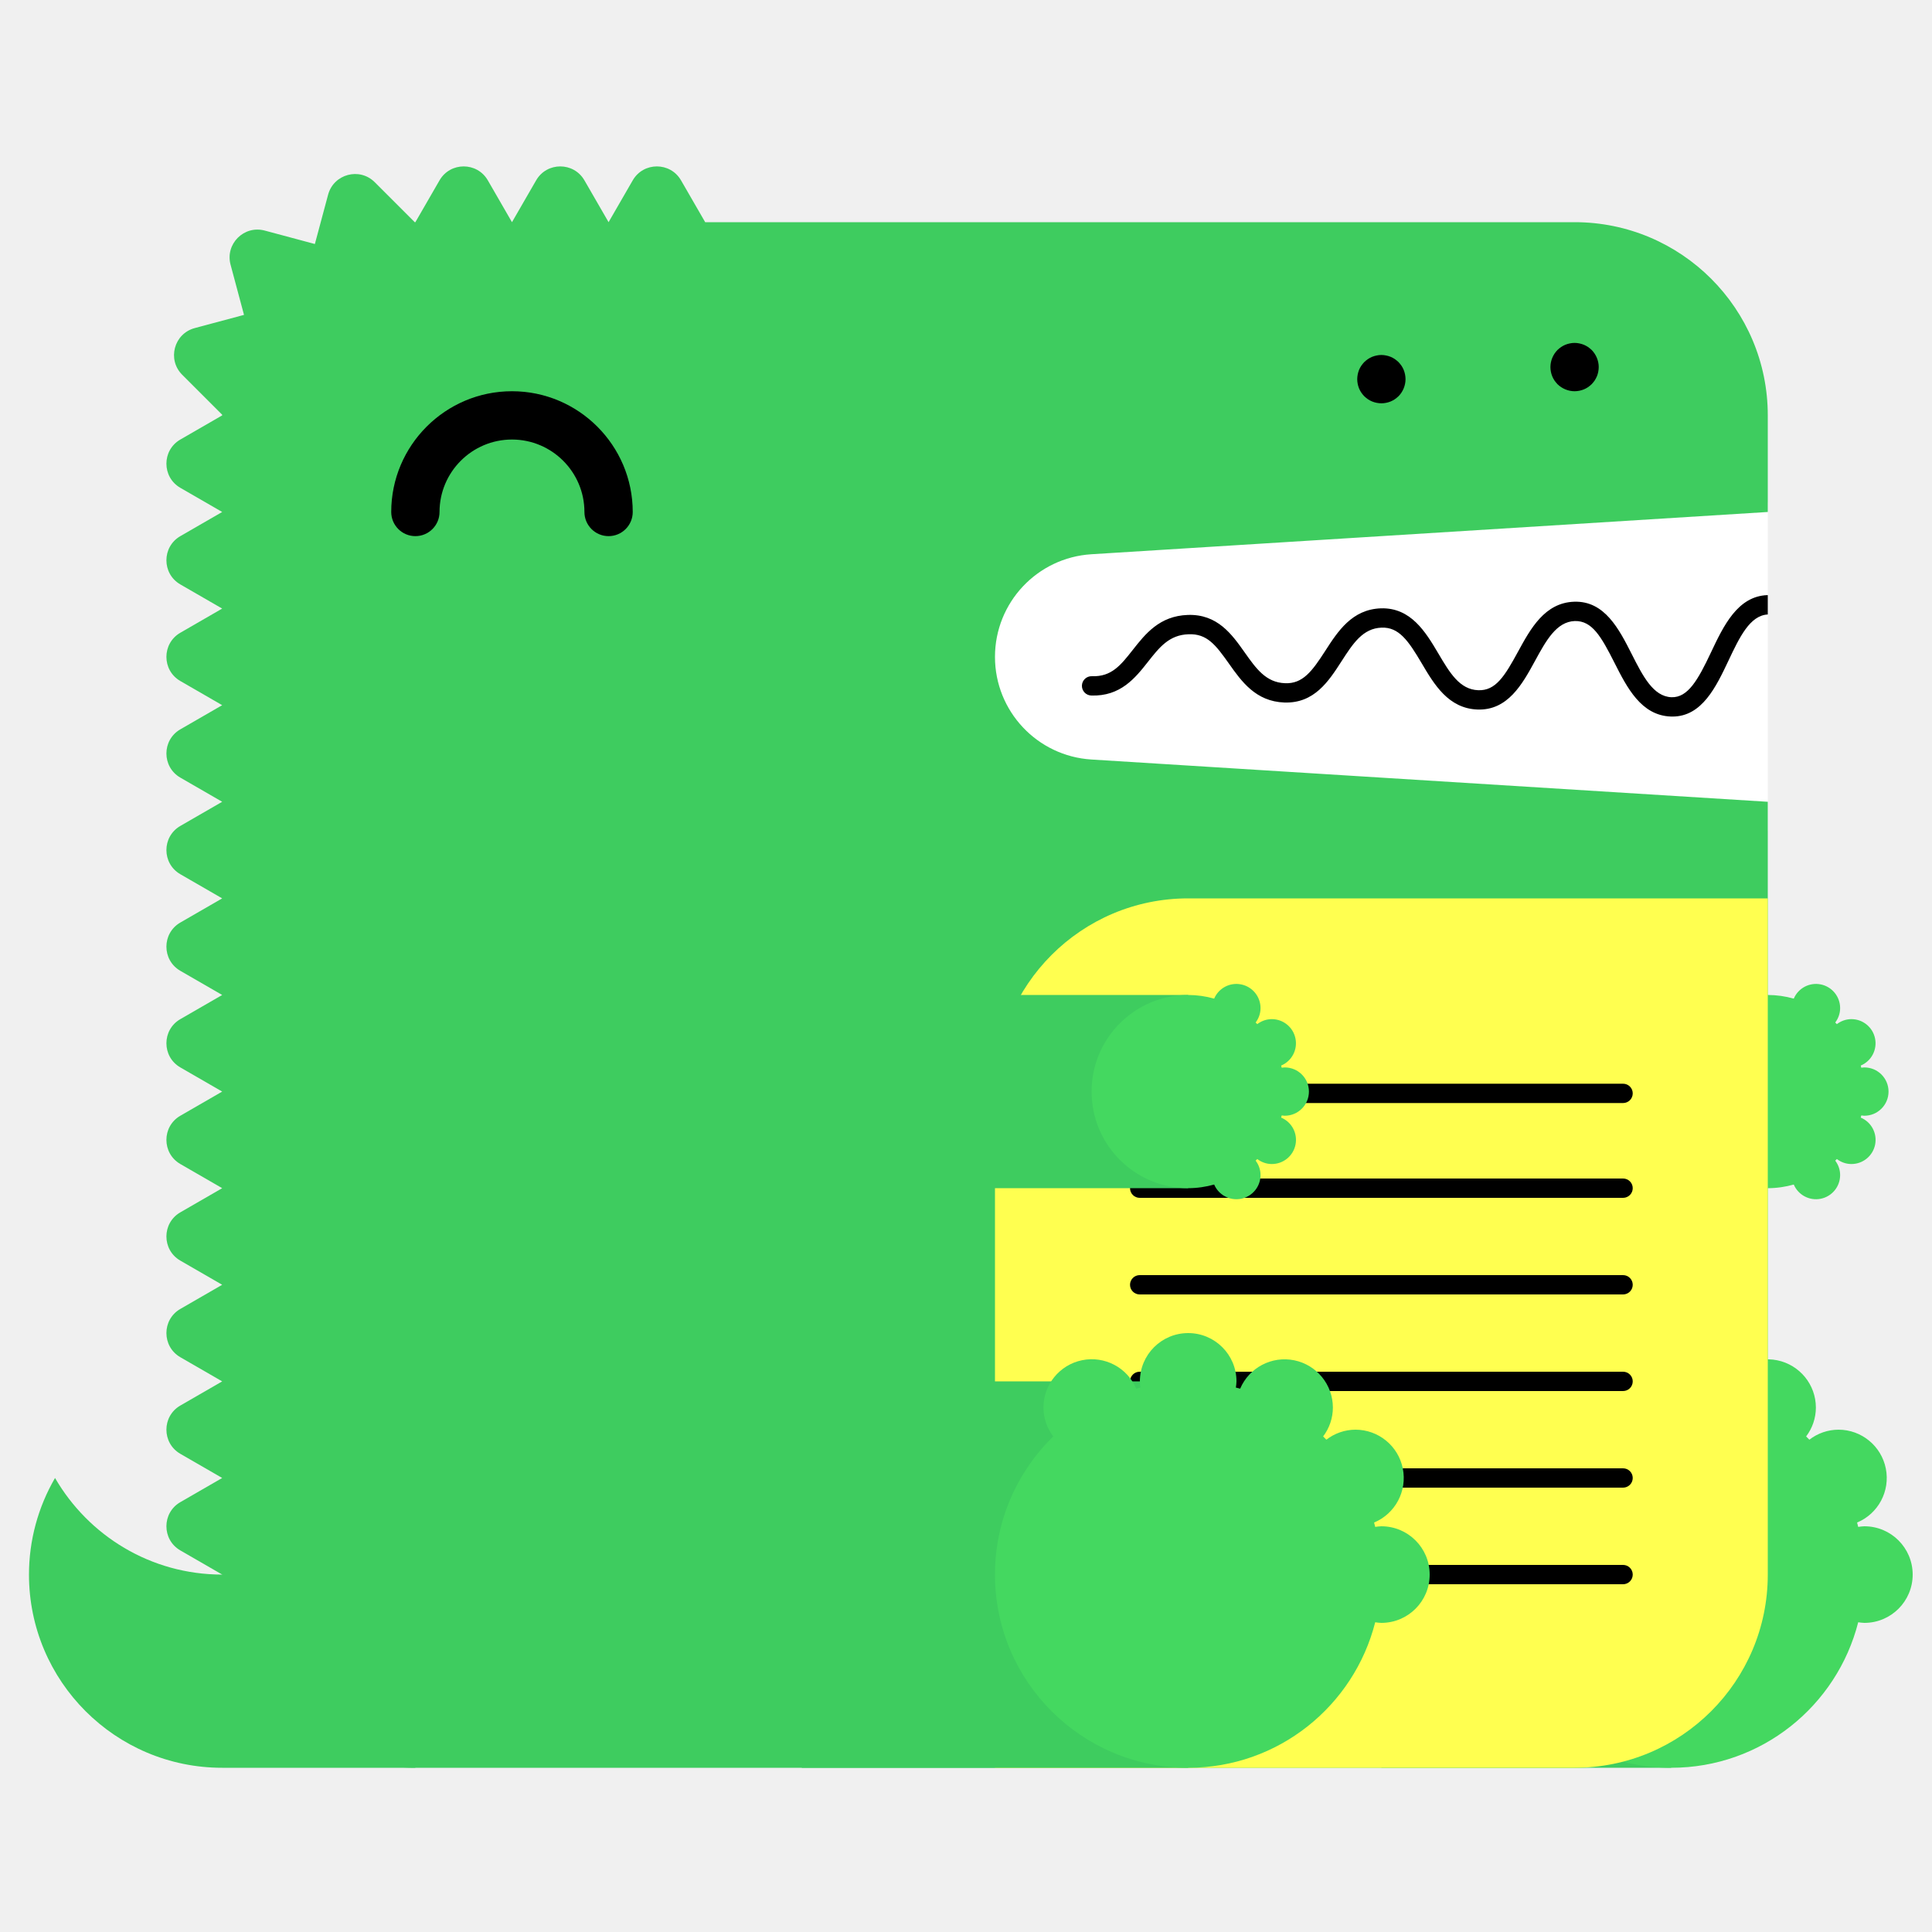
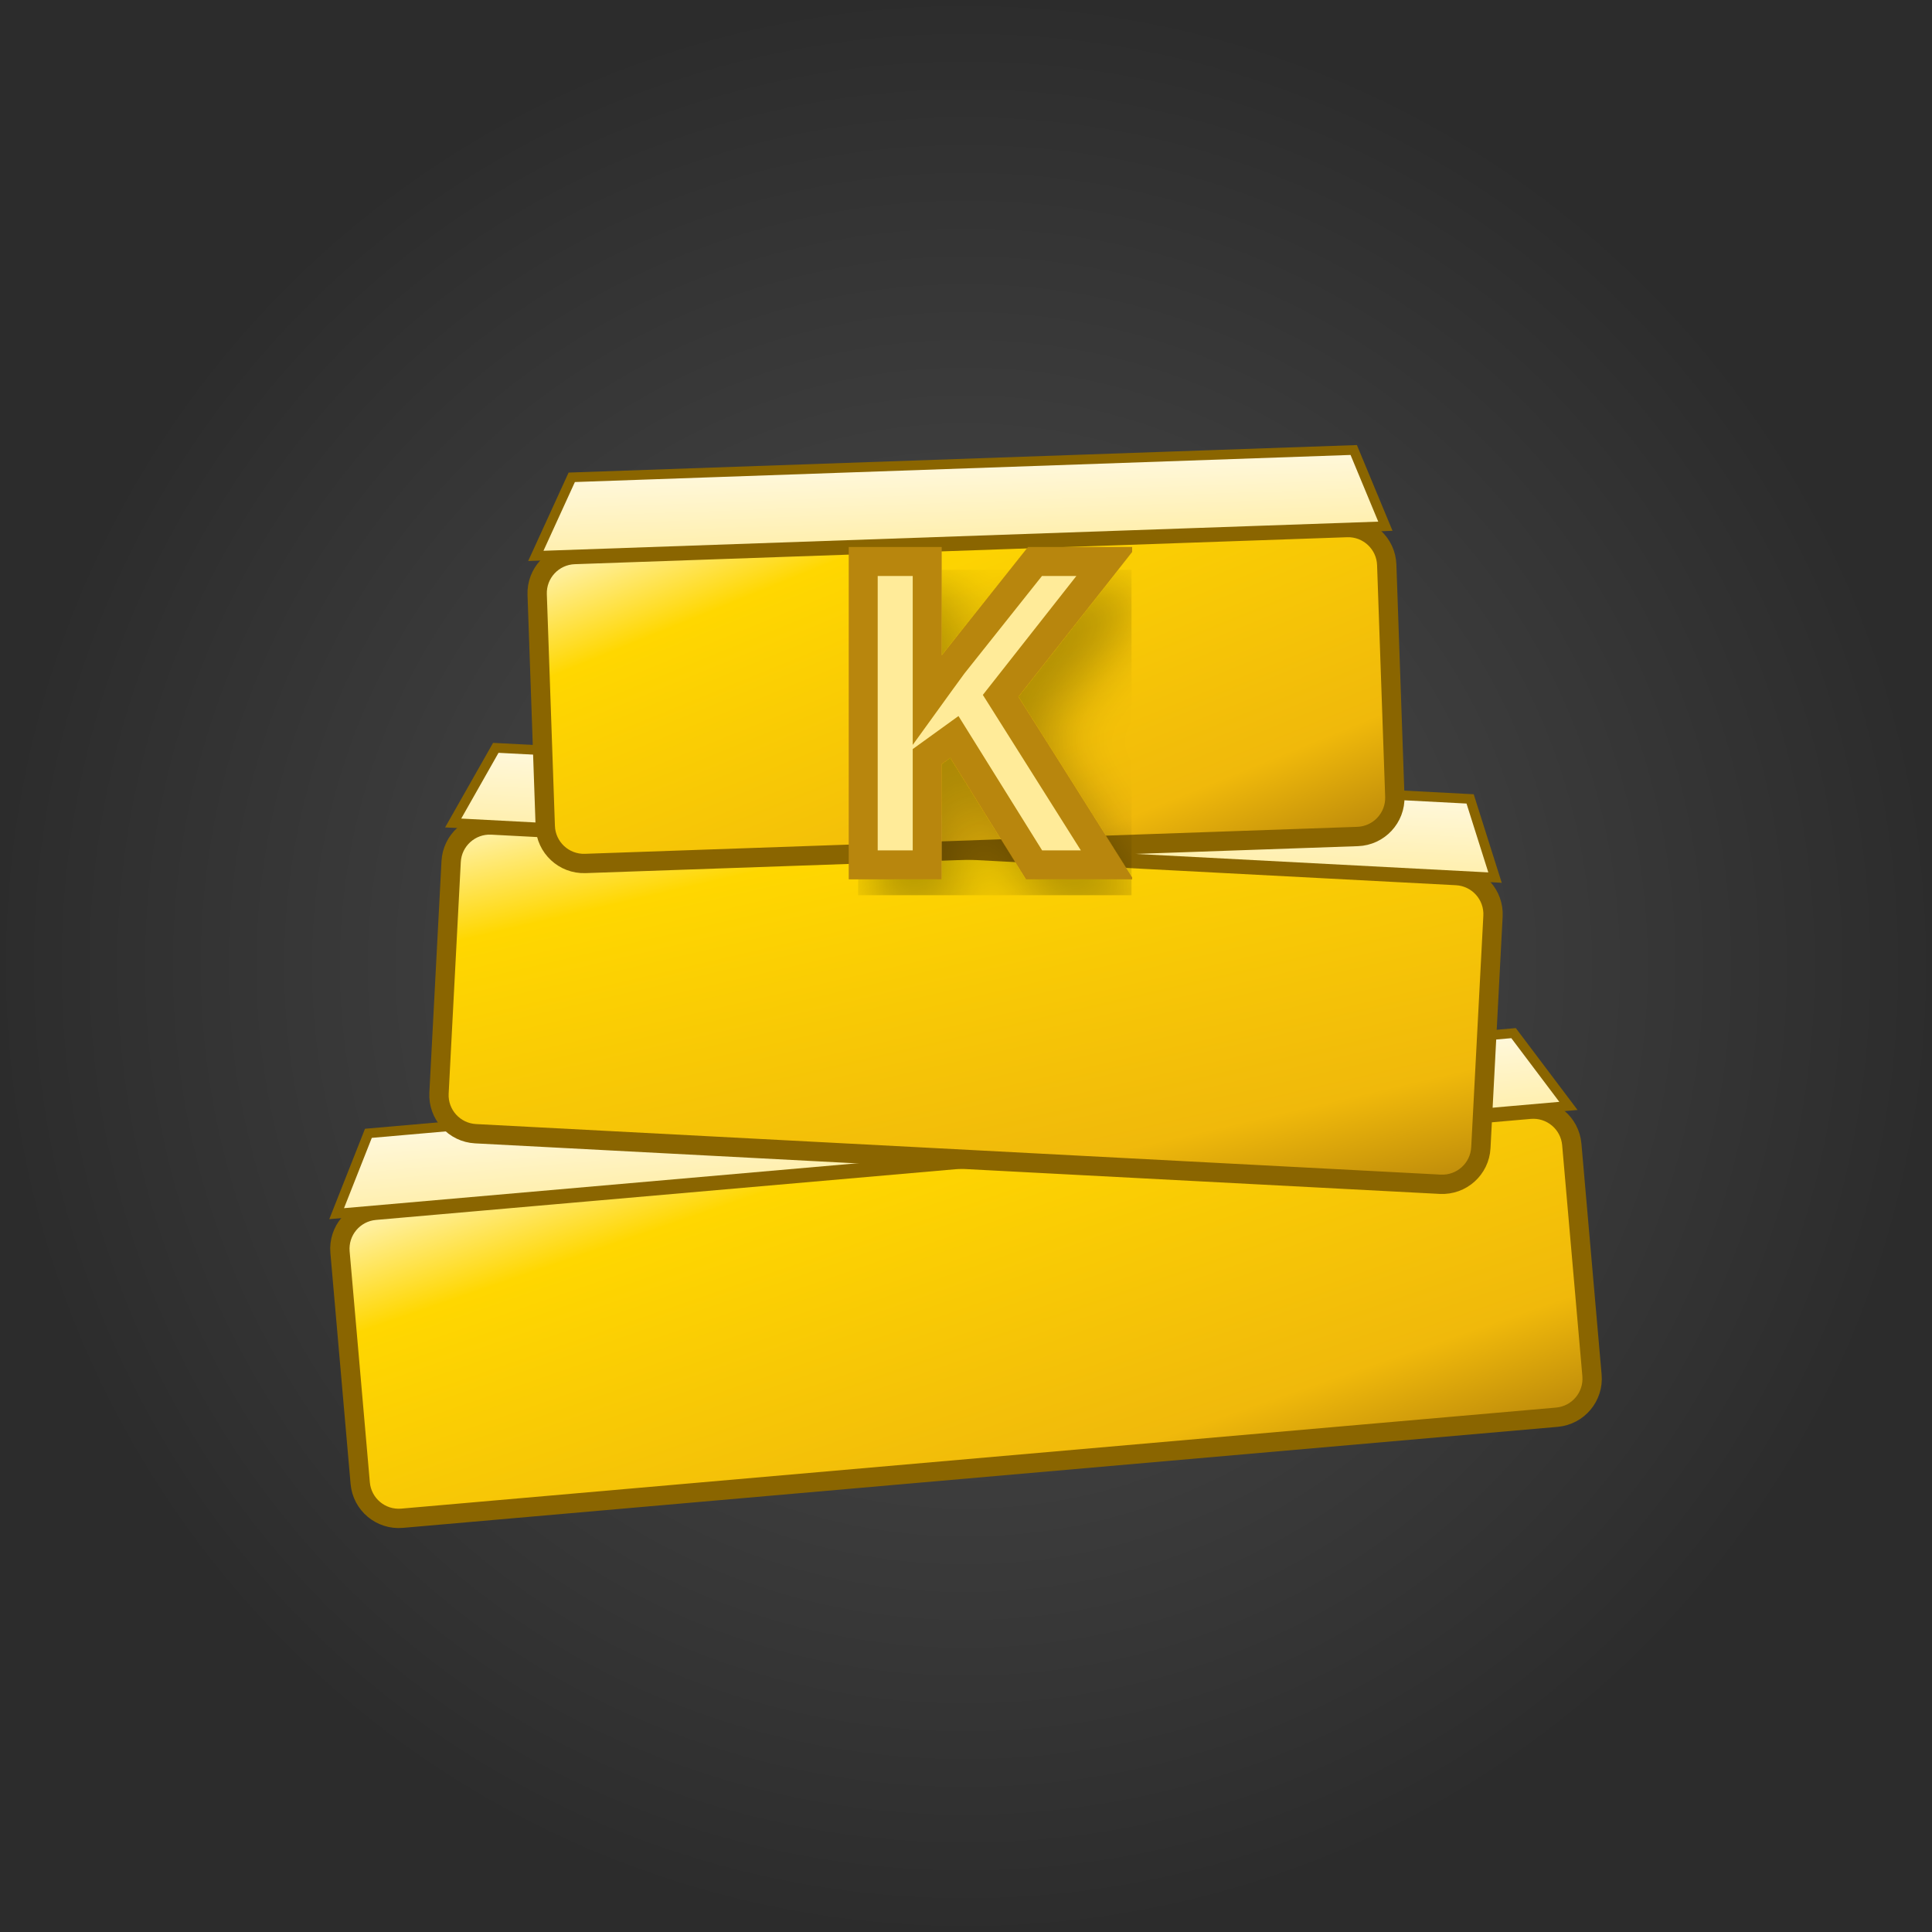
- <svg xmlns="http://www.w3.org/2000/svg" width="200" height="200" viewBox="0 0 200 200">
-   <g fill="none" fill-rule="evenodd">
-     <path fill="#FFF" d="M99 52h84v34H99z" />
-     <path d="M23 163c-7.398 0-13.843-4.027-17.303-10A19.886 19.886 0 0 0 3 163c0 11.046 8.954 20 20 20h20v-20H23z" fill="#3ECC5F" />
-     <path d="M112.98 57.376L183 53V43c0-11.046-8.954-20-20-20H73l-2.5-4.33c-1.112-1.925-3.889-1.925-5 0L63 23l-2.5-4.33c-1.111-1.925-3.889-1.925-5 0L53 23l-2.5-4.33c-1.111-1.925-3.889-1.925-5 0L43 23c-.022 0-.042.003-.065.003l-4.142-4.141c-1.57-1.571-4.252-.853-4.828 1.294l-1.369 5.104-5.192-1.392c-2.148-.575-4.111 1.389-3.535 3.536l1.39 5.193-5.102 1.367c-2.148.576-2.867 3.259-1.296 4.83l4.142 4.142c0 .021-.003.042-.003.064l-4.33 2.5c-1.925 1.111-1.925 3.889 0 5L23 53l-4.33 2.5c-1.925 1.111-1.925 3.889 0 5L23 63l-4.33 2.5c-1.925 1.111-1.925 3.889 0 5L23 73l-4.33 2.5c-1.925 1.111-1.925 3.889 0 5L23 83l-4.33 2.5c-1.925 1.111-1.925 3.889 0 5L23 93l-4.33 2.5c-1.925 1.111-1.925 3.889 0 5L23 103l-4.33 2.5c-1.925 1.111-1.925 3.889 0 5L23 113l-4.33 2.5c-1.925 1.111-1.925 3.889 0 5L23 123l-4.33 2.5c-1.925 1.111-1.925 3.889 0 5L23 133l-4.33 2.5c-1.925 1.111-1.925 3.889 0 5L23 143l-4.33 2.5c-1.925 1.111-1.925 3.889 0 5L23 153l-4.33 2.5c-1.925 1.111-1.925 3.889 0 5L23 163c0 11.046 8.954 20 20 20h120c11.046 0 20-8.954 20-20V83l-70.02-4.376A10.645 10.645 0 0 1 103 68c0-5.621 4.37-10.273 9.98-10.624" fill="#3ECC5F" />
-     <path fill="#3ECC5F" d="M143 183h30v-40h-30z" />
-     <path d="M193 158c-.219 0-.428.037-.639.064-.038-.15-.074-.301-.116-.451A5 5 0 0 0 190.32 148a4.96 4.96 0 0 0-3.016 1.036 26.531 26.531 0 0 0-.335-.336 4.955 4.955 0 0 0 1.011-2.987 5 5 0 0 0-9.599-1.959c-.148-.042-.297-.077-.445-.115.027-.211.064-.42.064-.639a5 5 0 0 0-5-5 5 5 0 0 0-5 5c0 .219.037.428.064.639-.148.038-.297.073-.445.115a4.998 4.998 0 0 0-9.599 1.959c0 1.125.384 2.151 1.011 2.987-3.717 3.632-6.031 8.693-6.031 14.3 0 11.046 8.954 20 20 20 9.339 0 17.16-6.41 19.361-15.064.211.027.42.064.639.064a5 5 0 0 0 5-5 5 5 0 0 0-5-5" fill="#44D860" />
-     <path fill="#3ECC5F" d="M153 123h30v-20h-30z" />
-     <path d="M193 115.5a2.5 2.5 0 1 0 0-5c-.109 0-.214.019-.319.032-.02-.075-.037-.15-.058-.225a2.501 2.501 0 0 0-.963-4.807c-.569 0-1.088.197-1.508.518a6.653 6.653 0 0 0-.168-.168c.314-.417.506-.931.506-1.494a2.5 2.5 0 0 0-4.8-.979A9.987 9.987 0 0 0 183 103c-5.522 0-10 4.478-10 10s4.478 10 10 10c.934 0 1.833-.138 2.69-.377a2.5 2.5 0 0 0 4.8-.979c0-.563-.192-1.077-.506-1.494.057-.055.113-.111.168-.168.42.321.939.518 1.508.518a2.5 2.5 0 0 0 .963-4.807c.021-.074.038-.15.058-.225.105.013.21.032.319.032" fill="#44D860" />
-     <path d="M63 55.5a2.5 2.5 0 0 1-2.5-2.5c0-4.136-3.364-7.5-7.5-7.5s-7.5 3.364-7.5 7.5a2.5 2.5 0 1 1-5 0c0-6.893 5.607-12.5 12.5-12.5S65.5 46.107 65.5 53a2.5 2.5 0 0 1-2.5 2.5" fill="#000" />
-     <path d="M103 183h60c11.046 0 20-8.954 20-20V93h-60c-11.046 0-20 8.954-20 20v70z" fill="#FFFF50" />
-     <path d="M168.02 124h-50.04a1 1 0 1 1 0-2h50.04a1 1 0 1 1 0 2m0 20h-50.04a1 1 0 1 1 0-2h50.04a1 1 0 1 1 0 2m0 20h-50.04a1 1 0 1 1 0-2h50.04a1 1 0 1 1 0 2m0-49.814h-50.04a1 1 0 1 1 0-2h50.04a1 1 0 1 1 0 2m0 19.814h-50.04a1 1 0 1 1 0-2h50.04a1 1 0 1 1 0 2m0 20h-50.04a1 1 0 1 1 0-2h50.04a1 1 0 1 1 0 2M183 61.611c-.012 0-.022-.006-.034-.005-3.09.105-4.552 3.196-5.842 5.923-1.346 2.85-2.387 4.703-4.093 4.647-1.889-.068-2.969-2.202-4.113-4.46-1.314-2.594-2.814-5.536-5.963-5.426-3.046.104-4.513 2.794-5.807 5.167-1.377 2.528-2.314 4.065-4.121 3.994-1.927-.07-2.951-1.805-4.136-3.813-1.321-2.236-2.848-4.75-5.936-4.664-2.994.103-4.465 2.385-5.763 4.4-1.373 2.13-2.335 3.428-4.165 3.351-1.973-.07-2.992-1.51-4.171-3.177-1.324-1.873-2.816-3.993-5.895-3.89-2.928.1-4.399 1.97-5.696 3.618-1.232 1.564-2.194 2.802-4.229 2.724a1 1 0 0 0-.072 2c3.017.101 4.545-1.8 5.872-3.487 1.177-1.496 2.193-2.787 4.193-2.855 1.926-.082 2.829 1.115 4.195 3.045 1.297 1.834 2.769 3.914 5.731 4.021 3.103.104 4.596-2.215 5.918-4.267 1.182-1.834 2.202-3.417 4.15-3.484 1.793-.067 2.769 1.35 4.145 3.681 1.297 2.197 2.766 4.686 5.787 4.796 3.125.108 4.634-2.62 5.949-5.035 1.139-2.088 2.214-4.06 4.119-4.126 1.793-.042 2.728 1.595 4.111 4.33 1.292 2.553 2.757 5.445 5.825 5.556l.169.003c3.064 0 4.518-3.075 5.805-5.794 1.139-2.41 2.217-4.68 4.067-4.773v-2z" fill="#000" />
-     <path fill="#3ECC5F" d="M83 183h40v-40H83z" />
-     <path d="M143 158c-.219 0-.428.037-.639.064-.038-.15-.074-.301-.116-.451A5 5 0 0 0 140.32 148a4.96 4.96 0 0 0-3.016 1.036 26.531 26.531 0 0 0-.335-.336 4.955 4.955 0 0 0 1.011-2.987 5 5 0 0 0-9.599-1.959c-.148-.042-.297-.077-.445-.115.027-.211.064-.42.064-.639a5 5 0 0 0-5-5 5 5 0 0 0-5 5c0 .219.037.428.064.639-.148.038-.297.073-.445.115a4.998 4.998 0 0 0-9.599 1.959c0 1.125.384 2.151 1.011 2.987-3.717 3.632-6.031 8.693-6.031 14.3 0 11.046 8.954 20 20 20 9.339 0 17.16-6.41 19.361-15.064.211.027.42.064.639.064a5 5 0 0 0 5-5 5 5 0 0 0-5-5" fill="#44D860" />
-     <path fill="#3ECC5F" d="M83 123h40v-20H83z" />
-     <path d="M133 115.5a2.5 2.5 0 1 0 0-5c-.109 0-.214.019-.319.032-.02-.075-.037-.15-.058-.225a2.501 2.501 0 0 0-.963-4.807c-.569 0-1.088.197-1.508.518a6.653 6.653 0 0 0-.168-.168c.314-.417.506-.931.506-1.494a2.5 2.5 0 0 0-4.8-.979A9.987 9.987 0 0 0 123 103c-5.522 0-10 4.478-10 10s4.478 10 10 10c.934 0 1.833-.138 2.69-.377a2.5 2.5 0 0 0 4.8-.979c0-.563-.192-1.077-.506-1.494.057-.055.113-.111.168-.168.42.321.939.518 1.508.518a2.5 2.5 0 0 0 .963-4.807c.021-.074.038-.15.058-.225.105.013.21.032.319.032" fill="#44D860" />
-     <path d="M143 41.75c-.16 0-.33-.02-.49-.05a2.52 2.52 0 0 1-.47-.14c-.15-.06-.29-.14-.431-.23-.13-.09-.259-.2-.38-.31-.109-.12-.219-.24-.309-.38s-.17-.28-.231-.43a2.619 2.619 0 0 1-.189-.96c0-.16.02-.33.05-.49.03-.16.08-.31.139-.47.061-.15.141-.29.231-.43.09-.13.2-.26.309-.38.121-.11.25-.22.38-.31.141-.09.281-.17.431-.23.149-.06.31-.11.47-.14.32-.07.65-.07.98 0 .159.03.32.08.47.14.149.06.29.14.43.23.13.09.259.2.38.31.11.12.22.25.31.38.09.14.17.28.23.43.06.16.11.31.14.47.029.16.05.33.05.49 0 .66-.271 1.31-.73 1.77-.121.11-.25.22-.38.31-.14.09-.281.17-.43.23a2.565 2.565 0 0 1-.96.19m20-1.25c-.66 0-1.3-.27-1.771-.73a3.802 3.802 0 0 1-.309-.38c-.09-.14-.17-.28-.231-.43a2.619 2.619 0 0 1-.189-.96c0-.66.27-1.3.729-1.77.121-.11.25-.22.38-.31.141-.09.281-.17.431-.23.149-.06.31-.11.47-.14.32-.07.66-.07.98 0 .159.03.32.08.47.14.149.06.29.14.43.23.13.09.259.2.38.31.459.47.73 1.11.73 1.77 0 .16-.021.33-.05.49-.03.16-.08.32-.14.47-.07.15-.14.29-.23.43-.09.13-.2.26-.31.38-.121.11-.25.22-.38.31-.14.09-.281.17-.43.23a2.565 2.565 0 0 1-.96.19" fill="#000" />
+ <svg xmlns="http://www.w3.org/2000/svg" width="100" height="100" viewBox="0 0 100 100">
+   <defs>
+     <radialGradient id="backgroundGlow" cx="50%" cy="50%" r="50%" fx="50%" fy="50%">
+       <stop offset="0%" style="stop-color:#4F4F4F; stop-opacity:1" />
+       <stop offset="100%" style="stop-color:#2C2C2C; stop-opacity:1" />
+     </radialGradient>
+     <linearGradient id="goldIngotShine" x1="0%" y1="0%" x2="100%" y2="100%">
+       <stop offset="0%" style="stop-color:#FFF5C3;" />
+       <stop offset="20%" style="stop-color:#FFD700;" />
+       <stop offset="80%" style="stop-color:#F0B90B;" />
+       <stop offset="100%" style="stop-color:#B8860B;" />
+     </linearGradient>
+     <linearGradient id="goldIngotTop" x1="0%" y1="0%" x2="0%" y2="100%">
+       <stop offset="0%" style="stop-color:#FFF8DC;" />
+       <stop offset="100%" style="stop-color:#FFEFAD;" />
+     </linearGradient>
+     <filter id="kDropShadow">
+       <feGaussianBlur in="SourceAlpha" stdDeviation="1.5" result="blur" />
+       <feOffset dx="1" dy="2" result="offsetBlur" />
+       <feFlood flood-color="#000000" flood-opacity="0.3" />
+       <feComposite in2="offsetBlur" operator="in" />
+       <feMerge>
+         <feMergeNode />
+         <feMergeNode in="SourceGraphic" />
+       </feMerge>
+     </filter>
+   </defs>
+   <rect width="100" height="100" fill="url(#backgroundGlow)" />
+   <g transform="rotate(-5 50 68)">
+     <rect x="18" y="60" width="64" height="16" rx="2" ry="2" fill="url(#goldIngotShine)" stroke="#8A6500" stroke-width="1" />
+     <path d="M18 60 L20 56 L79.5 56 L82 60 Z" fill="url(#goldIngotTop)" stroke="#8A6500" stroke-width="0.5" />
  </g>
+   <g transform="rotate(3 50 52)">
+     <rect x="23" y="44" width="54" height="16" rx="2" ry="2" fill="url(#goldIngotShine)" stroke="#8A6500" stroke-width="1" />
+     <path d="M23 44 L25 40 L75.5 40 L77 44 Z" fill="url(#goldIngotTop)" stroke="#8A6500" stroke-width="0.5" />
+   </g>
+   <g transform="rotate(-2 50 36)">
+     <rect x="28" y="28" width="44" height="16" rx="2" ry="2" fill="url(#goldIngotShine)" stroke="#8A6500" stroke-width="1" />
+     <path d="M28 28 L30 24 L70.5 24 L72 28 Z" fill="url(#goldIngotTop)" stroke="#8A6500" stroke-width="0.5" />
+   </g>
+   <text x="50" y="37" dominant-baseline="middle" text-anchor="middle" font-family="'Montserrat', sans-serif" font-weight="800" font-size="22" fill="#FFEB99" stroke="#B8860B" stroke-width="1.5" filter="url(#kDropShadow)">
+     K
+   </text>
</svg>
